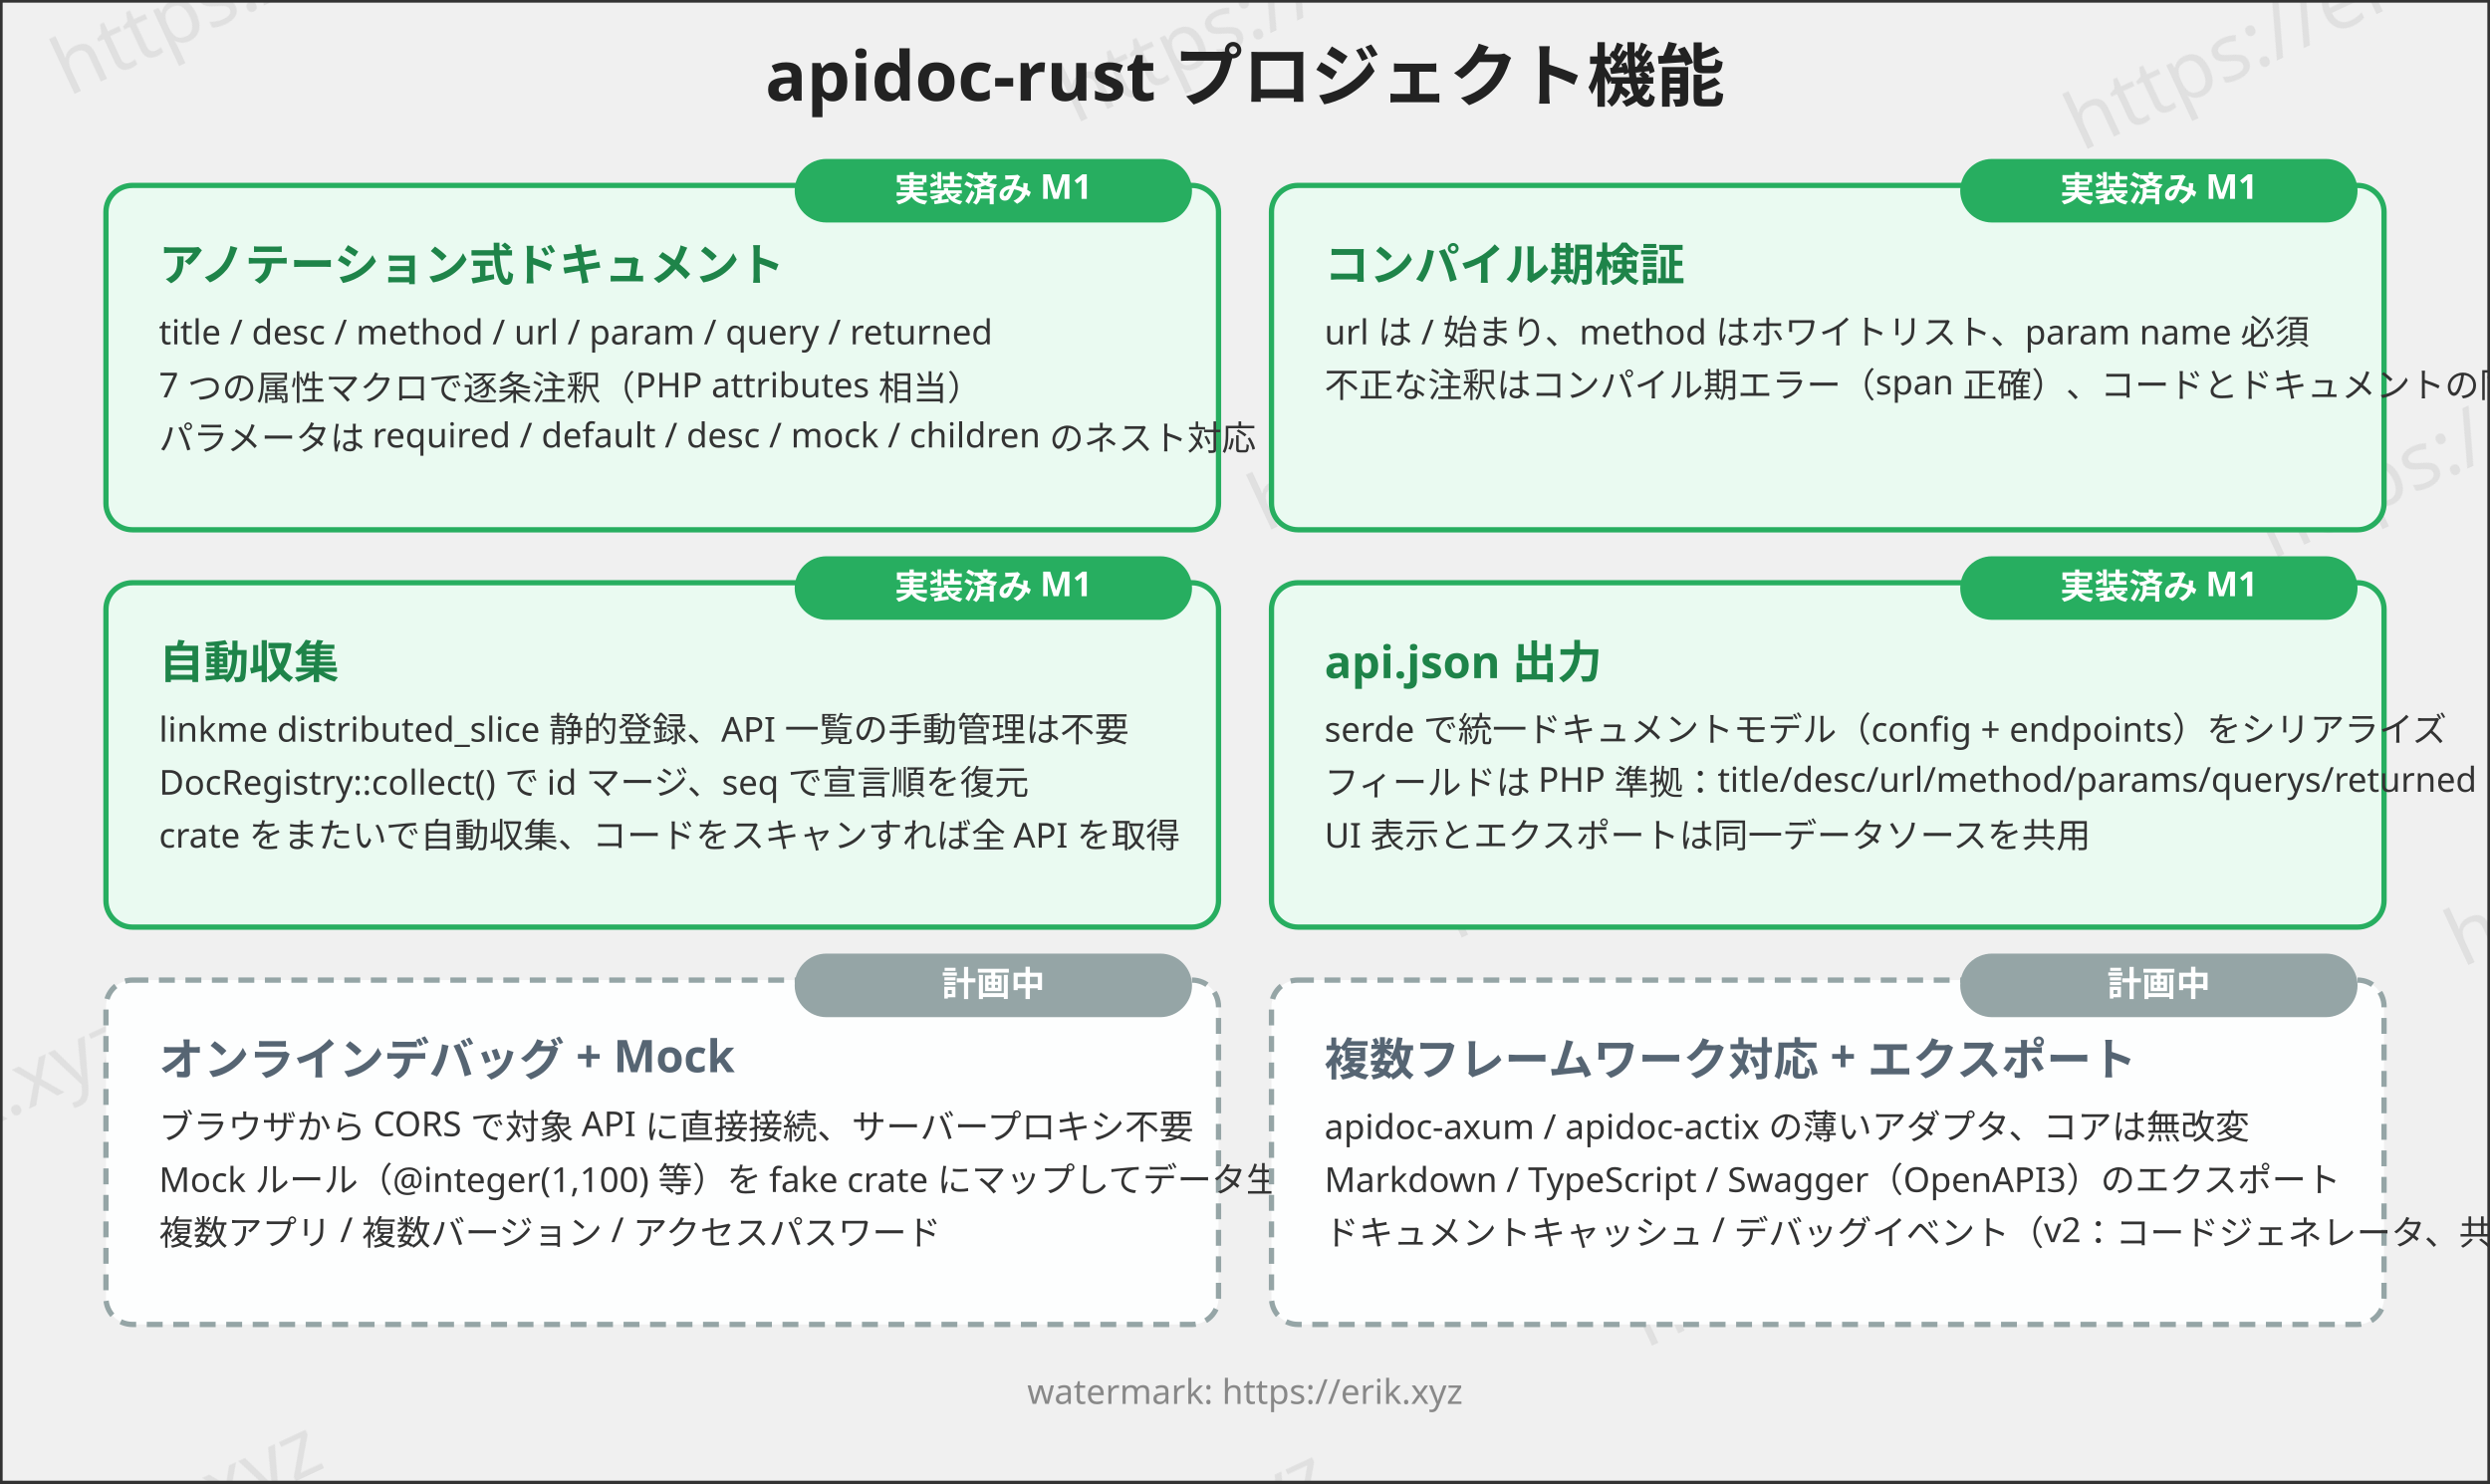
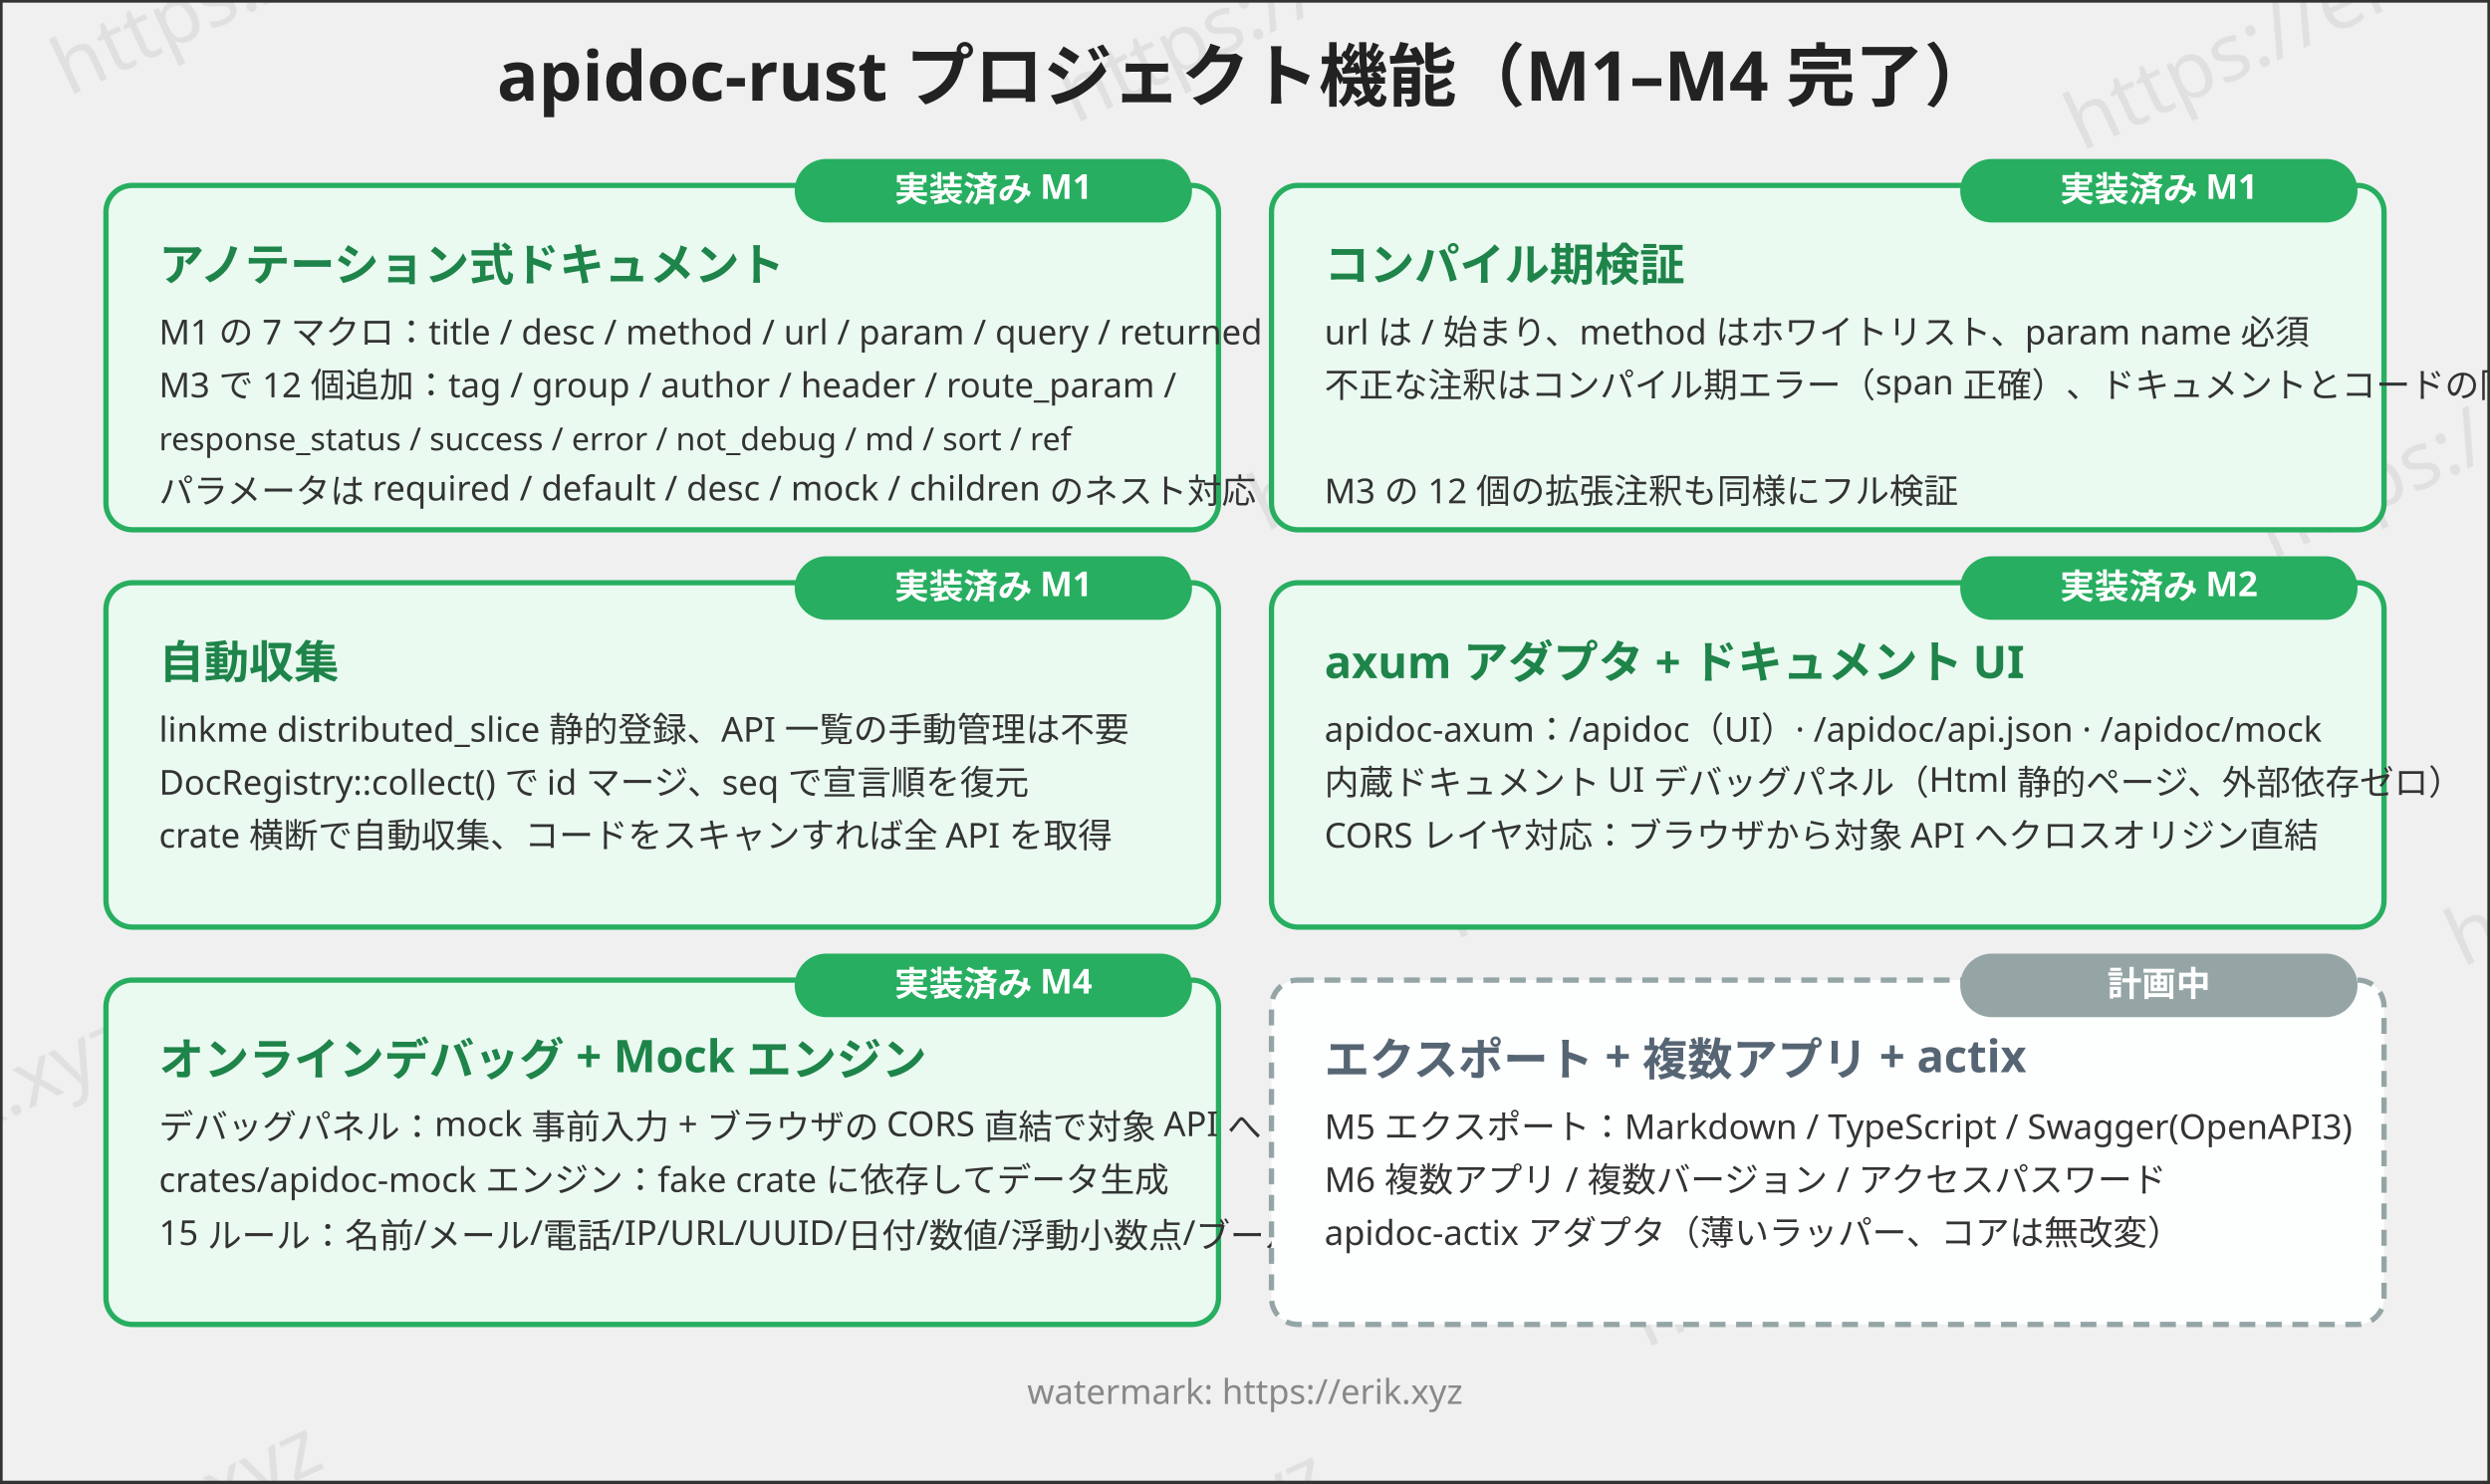
<svg xmlns="http://www.w3.org/2000/svg" viewBox="0 0 940 560" font-family="sans-serif">
  <defs>
    <pattern id="wm" width="340" height="170" patternUnits="userSpaceOnUse" patternTransform="rotate(-25)">
      <text x="8" y="44" font-size="30" fill="#888888" opacity="0.15">https://erik.xyz</text>
    </pattern>
  </defs>
  <rect width="940" height="560" fill="url(#wm)" />
  <rect x="0" y="0" width="940" height="560" fill="none" stroke="#333" stroke-width="2" />
-   <text x="470" y="38" text-anchor="middle" font-size="26" font-weight="bold" fill="#222">apidoc-rust プロジェクト機能</text>
+   <text x="470" y="38" text-anchor="middle" font-size="26" font-weight="bold" fill="#222">apidoc-rust プロジェクト機能（M1–M4 完了）</text>
  <rect x="40" y="70" width="420" height="130" rx="10" fill="#eafaf1" stroke="#27ae60" stroke-width="2" />
  <rect x="300" y="60" width="150" height="24" rx="12" fill="#27ae60" />
  <text x="375" y="76" text-anchor="middle" font-size="13" fill="#fff" font-weight="bold">実装済み M1</text>
  <text x="60" y="106" font-size="17" font-weight="bold" fill="#1e8449">アノテーション式ドキュメント</text>
-   <text x="60" y="130" font-size="13" fill="#333">title / desc / method / url / param / query / returned</text>
-   <text x="60" y="150" font-size="13" fill="#333">7 つの属性マクロで逐条注釈（PHP attributes 相当）</text>
-   <text x="60" y="170" font-size="13" fill="#333">パラメータは required / default / desc / mock / children のネスト対応</text>
+   <text x="60" y="130" font-size="13" fill="#333">M1 の 7 マクロ：title / desc / method / url / param / query / returned</text>
+   <text x="60" y="150" font-size="13" fill="#333">M3 で 12 個追加：tag / group / author / header / route_param /</text>
+   <text x="60" y="170" font-size="12" fill="#333">response_status / success / error / not_debug / md / sort / ref</text>
+   <text x="60" y="190" font-size="13" fill="#333">パラメータは required / default / desc / mock / children のネスト対応</text>
  <rect x="480" y="70" width="420" height="130" rx="10" fill="#eafaf1" stroke="#27ae60" stroke-width="2" />
  <rect x="740" y="60" width="150" height="24" rx="12" fill="#27ae60" />
  <text x="815" y="76" text-anchor="middle" font-size="13" fill="#fff" font-weight="bold">実装済み M1</text>
  <text x="500" y="106" font-size="17" font-weight="bold" fill="#1e8449">コンパイル期検証</text>
  <text x="500" y="130" font-size="13" fill="#333">url は / 始まり、method はホワイトリスト、param name 必須</text>
-   <text x="500" y="150" font-size="13" fill="#333">不正な注釈はコンパイル期エラー（span 正確）、コードとドキュメントの同期を維持</text>
+   <text x="500" y="150" font-size="13" fill="#333">不正な注釈はコンパイル期エラー（span 正確）、ドキュメントとコードの同期を維持</text>
+   <text x="500" y="190" font-size="13" fill="#333">M3 の 12 個の拡張注釈も同様にフル検証</text>
  <rect x="40" y="220" width="420" height="130" rx="10" fill="#eafaf1" stroke="#27ae60" stroke-width="2" />
  <rect x="300" y="210" width="150" height="24" rx="12" fill="#27ae60" />
  <text x="375" y="226" text-anchor="middle" font-size="13" fill="#fff" font-weight="bold">実装済み M1</text>
  <text x="60" y="256" font-size="17" font-weight="bold" fill="#1e8449">自動収集</text>
  <text x="60" y="280" font-size="13" fill="#333">linkme distributed_slice 静的登録、API 一覧の手動管理は不要</text>
  <text x="60" y="300" font-size="13" fill="#333">DocRegistry::collect() で id マージ、seq で宣言順を復元</text>
-   <text x="60" y="320" font-size="13" fill="#333">crate をまたいで自動収集、コードをスキャンすれば全 API を取得</text>
+   <text x="60" y="320" font-size="13" fill="#333">crate 横断で自動収集、コードをスキャンすれば全 API を取得</text>
  <rect x="480" y="220" width="420" height="130" rx="10" fill="#eafaf1" stroke="#27ae60" stroke-width="2" />
  <rect x="740" y="210" width="150" height="24" rx="12" fill="#27ae60" />
-   <text x="815" y="226" text-anchor="middle" font-size="13" fill="#fff" font-weight="bold">実装済み M1</text>
-   <text x="500" y="256" font-size="17" font-weight="bold" fill="#1e8449">api.json 出力</text>
-   <text x="500" y="280" font-size="13" fill="#333">serde で統一ドキュメントモデル（config + endpoints）をシリアライズ</text>
-   <text x="500" y="300" font-size="13" fill="#333">フィールドは PHP 準拠：title/desc/url/method/params/querys/returned</text>
-   <text x="500" y="320" font-size="13" fill="#333">UI 表示とエクスポートは同一データソースを共用</text>
-   <rect x="40" y="370" width="420" height="130" rx="10" fill="#fdfefe" stroke="#95a5a6" stroke-width="2" stroke-dasharray="6 4" />
-   <rect x="300" y="360" width="150" height="24" rx="12" fill="#95a5a6" />
-   <text x="375" y="376" text-anchor="middle" font-size="13" fill="#fff" font-weight="bold">計画中</text>
-   <text x="60" y="406" font-size="17" font-weight="bold" fill="#566573">オンラインデバッグ + Mock</text>
-   <text x="60" y="430" font-size="13" fill="#333">ブラウザから CORS で対象 API に直接接続、サーバープロキシ不要</text>
-   <text x="60" y="450" font-size="13" fill="#333">Mock ルール（@integer(1,100) 等）を fake crate にマップしてデータ生成</text>
-   <text x="60" y="470" font-size="13" fill="#333">複数アプリ / 複数バージョン / アクセスパスワード</text>
+   <text x="815" y="226" text-anchor="middle" font-size="13" fill="#fff" font-weight="bold">実装済み M2</text>
+   <text x="500" y="256" font-size="17" font-weight="bold" fill="#1e8449">axum アダプタ + ドキュメント UI</text>
+   <text x="500" y="280" font-size="13" fill="#333">apidoc-axum：/apidoc（UI）· /apidoc/api.json · /apidoc/mock</text>
+   <text x="500" y="300" font-size="13" fill="#333">内蔵ドキュメント UI デバッグパネル（Html 静的ページ、外部依存ゼロ）</text>
+   <text x="500" y="320" font-size="13" fill="#333">CORS レイヤ対応：ブラウザから対象 API へクロスオリジン直結</text>
+   <rect x="40" y="370" width="420" height="130" rx="10" fill="#eafaf1" stroke="#27ae60" stroke-width="2" />
+   <rect x="300" y="360" width="150" height="24" rx="12" fill="#27ae60" />
+   <text x="375" y="376" text-anchor="middle" font-size="13" fill="#fff" font-weight="bold">実装済み M4</text>
+   <text x="60" y="406" font-size="17" font-weight="bold" fill="#1e8449">オンラインデバッグ + Mock エンジン</text>
+   <text x="60" y="430" font-size="13" fill="#333">デバッグパネル：mock 事前入力 + ブラウザの CORS 直結で対象 API へ</text>
+   <text x="60" y="450" font-size="13" fill="#333">crates/apidoc-mock エンジン：fake crate に依存してデータ生成</text>
+   <text x="60" y="470" font-size="13" fill="#333">15 ルール：名前/メール/電話/IP/URL/UUID/日付/数値/浮動小数点/ブール/テキスト…</text>
  <rect x="480" y="370" width="420" height="130" rx="10" fill="#fdfefe" stroke="#95a5a6" stroke-width="2" stroke-dasharray="6 4" />
  <rect x="740" y="360" width="150" height="24" rx="12" fill="#95a5a6" />
  <text x="815" y="376" text-anchor="middle" font-size="13" fill="#fff" font-weight="bold">計画中</text>
-   <text x="500" y="406" font-size="17" font-weight="bold" fill="#566573">複数フレームワーク対応 + エクスポート</text>
-   <text x="500" y="430" font-size="13" fill="#333">apidoc-axum / apidoc-actix の薄いアダプタ、コアは無改変</text>
-   <text x="500" y="450" font-size="13" fill="#333">Markdown / TypeScript / Swagger（OpenAPI3）のエクスポート</text>
-   <text x="500" y="470" font-size="13" fill="#333">ドキュメントキャッシュ / デバッグイベント（v2：コードジェネレータ、共有リンク）</text>
+   <text x="500" y="406" font-size="17" font-weight="bold" fill="#566573">エクスポート + 複数アプリ + actix</text>
+   <text x="500" y="430" font-size="13" fill="#333">M5 エクスポート：Markdown / TypeScript / Swagger(OpenAPI3)</text>
+   <text x="500" y="450" font-size="13" fill="#333">M6 複数アプリ / 複数バージョン / アクセスパスワード</text>
+   <text x="500" y="470" font-size="13" fill="#333">apidoc-actix アダプタ（薄いラッパー、コアは無改変）</text>
  <text x="470" y="530" text-anchor="middle" font-size="13" fill="#888">watermark: https://erik.xyz</text>
</svg>
